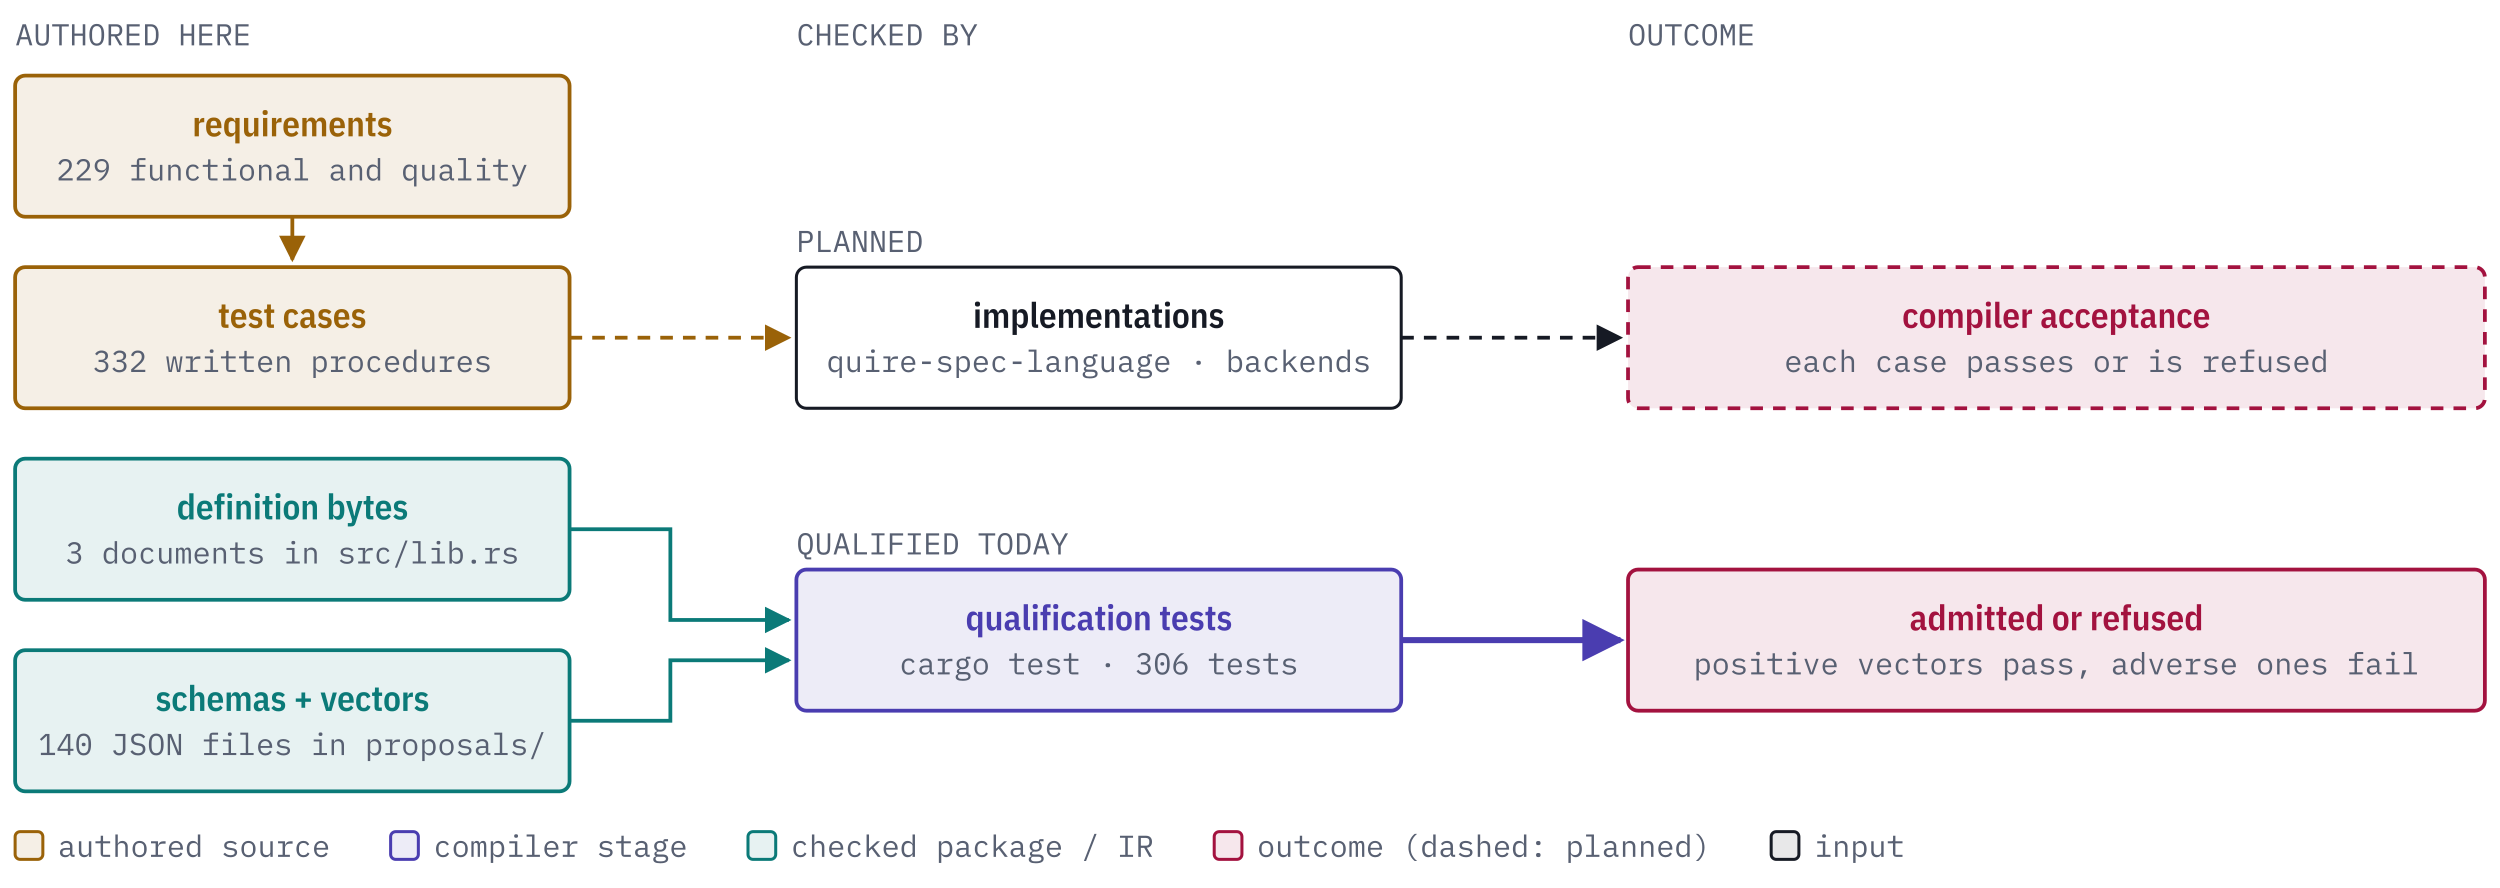
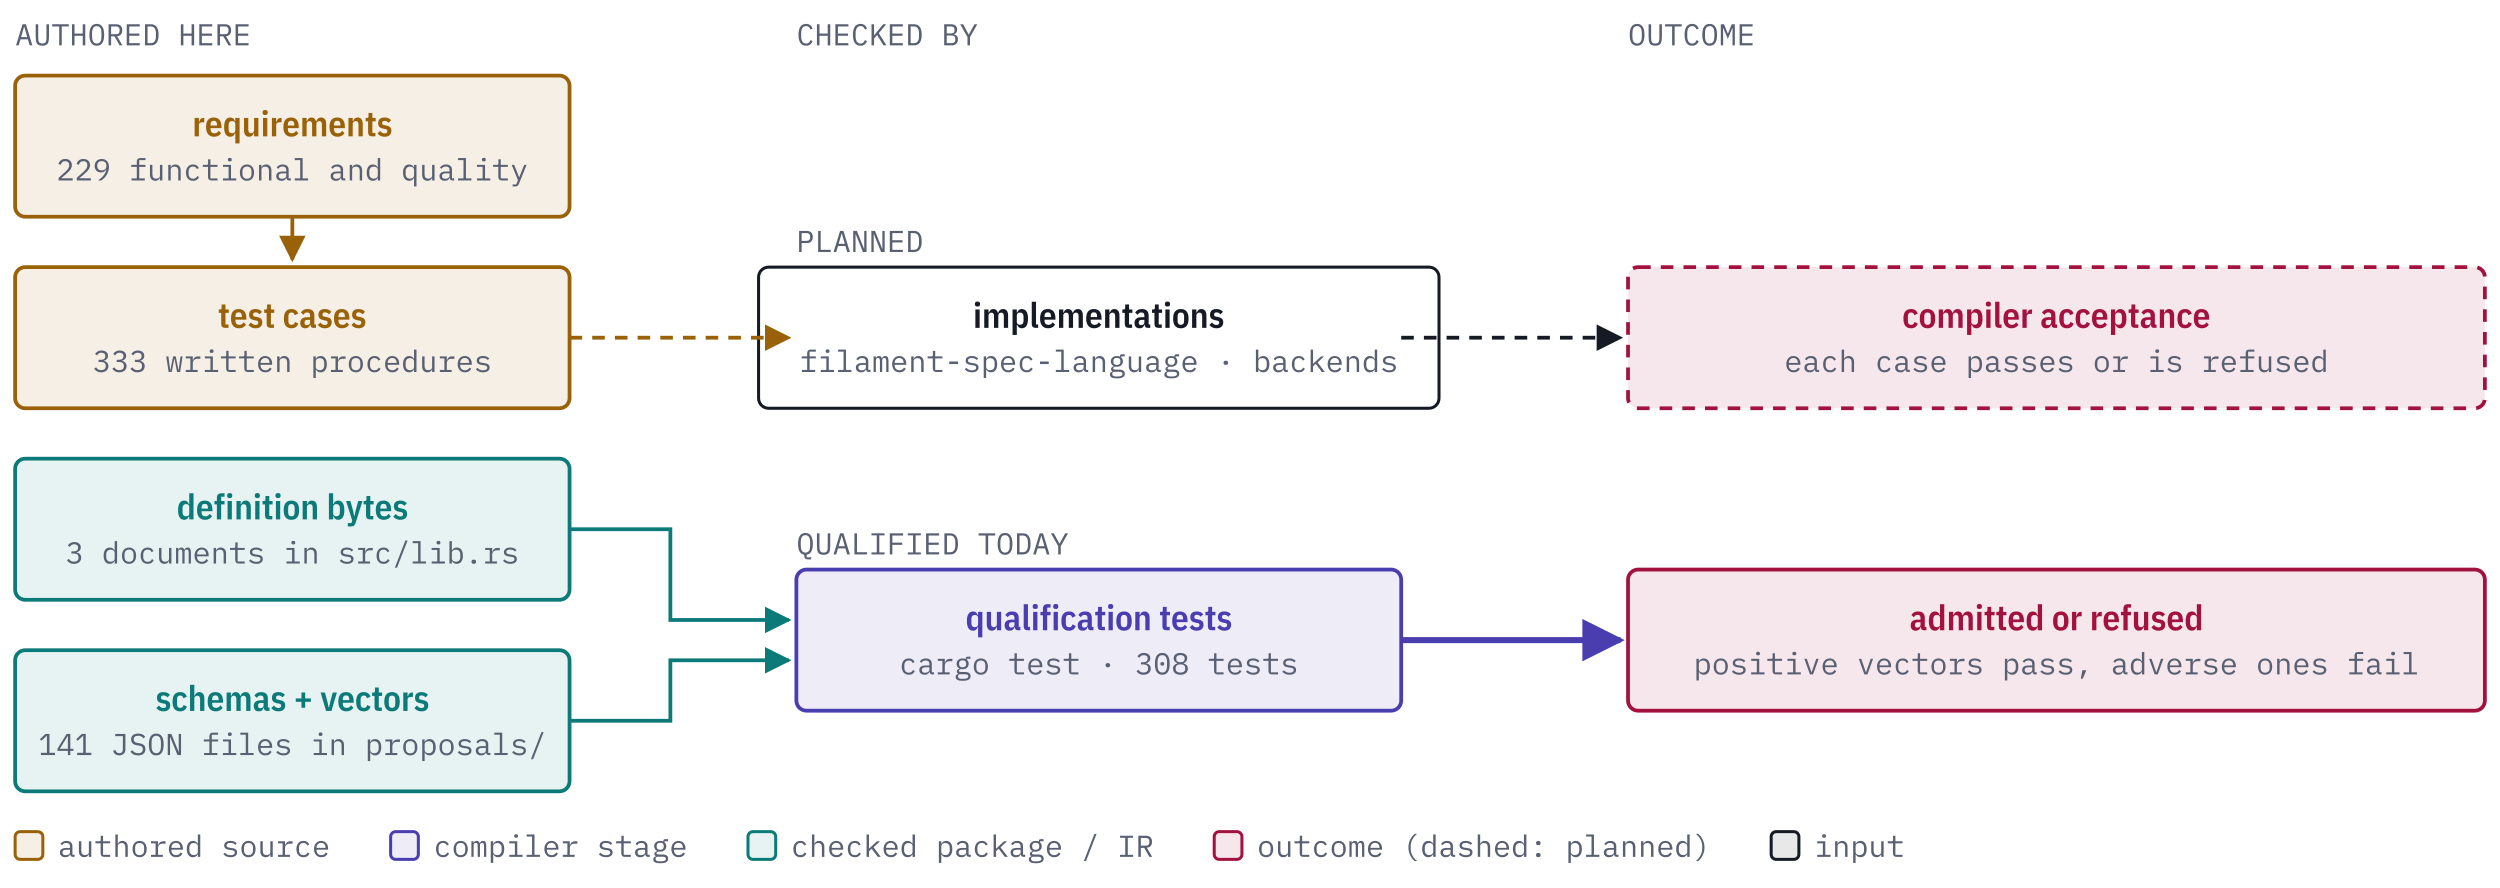
- <svg xmlns="http://www.w3.org/2000/svg" width="992" height="352" viewBox="-6 -6 992 352" role="img" aria-label="The standard is authored as requirements, test cases, schemas with vectors, and definition bytes. Today the qualification tests check the schemas, vectors and definition bytes and report each vector admitted or refused. Compiler acceptance of the test cases by quire-spec-language and the backends is planned.">
+ <svg xmlns="http://www.w3.org/2000/svg" width="992" height="352" viewBox="-6 -6 992 352" role="img" aria-label="The standard is authored as requirements, test cases, schemas with vectors, and definition bytes. Today the qualification tests check the schemas, vectors and definition bytes and report each vector admitted or refused. Compiler acceptance of the test cases by filament-spec-language and the backends is planned.">
  <defs>
    <path id="mono_A" d="M481 0 422 199H177L118 0H31L245 698H356L570 0ZM304 609H295L197 272H402Z" />
    <path id="mono_B" d="M88 698H325Q415 698 466 649Q517 600 517 518Q517 455 486 419Q456 383 408 368V365Q467 351 505 312Q543 274 543 201Q543 159 529 122Q515 85 490 58Q464 31 430 16Q395 0 355 0H88ZM330 73Q388 73 421 99Q454 125 454 179V220Q454 273 421 300Q388 326 330 326H172V73ZM316 395Q369 395 399 418Q429 442 429 490V529Q429 577 399 601Q369 625 316 625H172V395Z" />
    <path id="mono_C" d="M323 -12Q195 -12 132 81Q70 174 70 349Q70 524 132 617Q195 710 323 710Q371 710 406 697Q441 684 466 662Q491 640 508 612Q525 585 538 557L466 524Q457 547 445 568Q433 588 416 604Q400 619 378 628Q355 637 323 637Q240 637 200 574Q159 511 159 406V292Q159 187 200 124Q240 61 323 61Q355 61 378 70Q400 79 416 94Q433 110 445 130Q457 151 466 174L538 141Q525 112 508 85Q491 58 466 36Q441 14 406 1Q371 -12 323 -12Z" />
    <path id="mono_D" d="M95 698H290Q418 698 481 610Q544 522 544 349Q544 176 481 88Q418 0 290 0H95ZM286 73Q370 73 412 131Q455 189 455 295V403Q455 509 412 567Q370 625 286 625H179V73Z" />
    <path id="mono_E" d="M90 0V698H520V625H174V390H508V317H174V73H520V0Z" />
    <path id="mono_F" d="M90 0V698H530V625H174V390H500V317H174V0Z" />
    <path id="mono_H" d="M436 317H164V0H80V698H164V390H436V698H520V0H436Z" />
    <path id="mono_I" d="M84 0V67H258V631H84V698H516V631H342V67H516V0Z" />
    <path id="mono_J" d="M480 698V181Q480 137 465 101Q450 65 422 40Q395 15 357 2Q319 -12 274 -12Q194 -12 142 30Q90 71 74 146L154 163Q159 142 168 124Q176 105 190 92Q205 78 226 70Q247 62 276 62Q333 62 364 94Q396 127 396 196V625H144V698Z" />
    <path id="mono_K" d="M269 342 169 224V0H85V698H169V334H172L264 450L470 698H571L326 404L578 0H480Z" />
    <path id="mono_L" d="M120 0V698H204V73H535V0Z" />
    <path id="mono_M" d="M455 350V571H447L300 212L153 571H145V350V0H68V698H176L299 390H305L428 698H532V0H455Z" />
    <path id="mono_N" d="M163 588H156V0H80V698H199L437 110H444V698H520V0H401Z" />
    <path id="mono_O" d="M300 -12Q236 -12 190 12Q144 37 114 83Q84 129 70 196Q56 263 56 349Q56 434 70 502Q84 569 114 615Q144 661 190 686Q236 710 300 710Q364 710 410 686Q456 661 486 615Q516 569 530 502Q544 434 544 349Q544 263 530 196Q516 129 486 83Q456 37 410 12Q364 -12 300 -12ZM300 61Q342 61 371 78Q400 94 419 124Q438 154 446 196Q455 239 455 292V406Q455 458 446 501Q438 544 419 574Q400 604 371 620Q342 637 300 637Q258 637 229 620Q200 604 181 574Q162 544 154 501Q145 458 145 406V292Q145 239 154 196Q162 154 181 124Q200 94 229 78Q258 61 300 61Z" />
    <path id="mono_P" d="M90 0V698H344Q441 698 492 645Q543 592 543 497Q543 402 492 349Q441 296 344 296H174V0ZM174 369H342Q395 369 424 396Q454 422 454 471V523Q454 572 424 598Q395 625 342 625H174Z" />
    <path id="mono_Q" d="M491 -164H374Q315 -164 288 -131Q260 -98 260 -46V-9Q207 -2 168 26Q130 53 105 98Q80 144 68 208Q56 271 56 349Q56 434 70 502Q84 569 114 615Q144 661 190 686Q236 710 300 710Q364 710 410 686Q456 661 486 615Q516 569 530 502Q544 434 544 349Q544 192 495 98Q446 5 340 -9V-96H491ZM300 61Q342 61 371 78Q400 94 419 124Q438 154 446 196Q455 239 455 292V406Q455 458 446 501Q438 544 419 574Q400 604 371 620Q342 637 300 637Q258 637 229 620Q200 604 181 574Q162 544 154 501Q145 458 145 406V292Q145 239 154 196Q162 154 181 124Q200 94 229 78Q258 61 300 61Z" />
    <path id="mono_R" d="M174 0H90V698H344Q441 698 492 645Q543 592 543 497Q543 412 499 361Q455 310 371 302L549 0H455L285 298H174ZM342 369Q395 369 424 396Q454 422 454 471V523Q454 572 424 598Q395 625 342 625H174V369Z" />
    <path id="mono_S" d="M298 -12Q204 -12 144 22Q84 57 45 111L106 161Q147 110 192 85Q238 60 301 60Q377 60 417 95Q457 130 457 193Q457 244 428 272Q399 301 327 313L249 326Q198 335 164 353Q129 371 108 396Q87 422 78 452Q69 483 69 516Q69 612 132 661Q195 710 302 710Q386 710 444 682Q501 654 536 603L477 552Q448 590 407 614Q366 638 301 638Q230 638 192 608Q154 578 154 518Q154 471 182 442Q211 412 285 399L360 386Q411 377 446 359Q481 341 502 316Q524 291 533 260Q542 229 542 195Q542 98 478 43Q415 -12 298 -12Z" />
    <path id="mono_T" d="M342 625V0H258V625H25V698H575V625Z" />
    <path id="mono_U" d="M164 698V279Q164 228 167 188Q170 148 183 120Q196 91 224 76Q251 61 300 61Q349 61 376 76Q404 91 417 120Q430 148 433 188Q436 228 436 279V698H520V299Q520 221 512 163Q505 105 482 66Q458 27 414 8Q371 -12 300 -12Q229 -12 186 8Q142 27 118 66Q95 105 88 163Q80 221 80 299V698Z" />
    <path id="mono_Y" d="M258 0V274L17 698H113L213 516L298 357H302L389 516L489 698H583L342 274V0Z" />
    <path id="mono_a" d="M495 0Q448 0 428 24Q408 48 403 84H398Q381 39 344 14Q306 -12 243 -12Q162 -12 114 30Q66 72 66 145Q66 217 118 256Q171 295 288 295H398V346Q398 403 366 432Q334 460 275 460Q223 460 190 440Q157 419 137 384L83 424Q93 444 110 463Q127 482 152 496Q177 511 209 520Q241 528 280 528Q371 528 424 482Q478 436 478 354V70H550V0ZM257 55Q288 55 314 62Q339 70 358 82Q377 95 388 112Q398 130 398 150V235H288Q216 235 183 215Q150 195 150 157V136Q150 96 178 76Q207 55 257 55Z" />
    <path id="mono_b" d="M95 740H175V432H179Q229 528 338 528Q433 528 486 457Q540 386 540 258Q540 130 486 59Q433 -12 338 -12Q229 -12 179 84H175V0H95ZM307 59Q377 59 416 102Q454 144 454 214V302Q454 372 416 414Q377 457 307 457Q280 457 256 450Q232 443 214 430Q196 416 186 396Q175 377 175 351V165Q175 139 186 120Q196 100 214 86Q232 73 256 66Q280 59 307 59Z" />
    <path id="mono_c" d="M318 -12Q262 -12 218 8Q175 27 145 62Q115 97 100 147Q84 197 84 258Q84 319 100 369Q116 419 146 454Q176 490 219 509Q262 528 317 528Q392 528 439 495Q486 462 508 409L444 375Q430 415 398 437Q365 459 317 459Q282 459 254 448Q227 436 208 415Q189 394 180 365Q170 336 170 302V214Q170 180 180 151Q189 122 208 101Q227 80 255 68Q283 57 319 57Q371 57 405 81Q439 105 459 147L516 108Q493 56 444 22Q396 -12 318 -12Z" />
    <path id="mono_colon" d="M300 -9Q259 -9 242 8Q226 25 226 51V69Q226 95 242 112Q259 129 300 129Q341 129 358 112Q374 95 374 69V51Q374 25 358 8Q341 -9 300 -9ZM300 387Q259 387 242 404Q226 421 226 447V465Q226 491 242 508Q259 525 300 525Q341 525 358 508Q374 491 374 465V447Q374 421 358 404Q341 387 300 387Z" />
    <path id="mono_comma" d="M257 136H386L271 -141H204Z" />
    <path id="mono_d" d="M425 84H421Q371 -12 262 -12Q167 -12 114 59Q60 130 60 258Q60 386 114 457Q167 528 262 528Q371 528 421 432H425V740H505V0H425ZM293 59Q320 59 344 66Q368 73 386 86Q404 100 414 120Q425 139 425 165V351Q425 377 414 396Q404 416 386 430Q368 443 344 450Q320 457 293 457Q223 457 184 414Q146 372 146 302V214Q146 144 184 102Q223 59 293 59Z" />
    <path id="mono_e" d="M309 -12Q253 -12 208 7Q164 26 132 62Q101 97 84 146Q67 196 67 257Q67 319 84 369Q102 419 133 454Q164 490 208 509Q251 528 304 528Q356 528 398 509Q441 490 471 456Q501 423 517 377Q533 331 533 276V238H151V214Q151 180 162 151Q173 122 194 101Q214 80 244 68Q273 57 309 57Q361 57 399 81Q437 105 457 147L516 107Q493 55 440 22Q386 -12 309 -12ZM304 462Q271 462 243 450Q215 438 194 417Q174 396 162 368Q151 339 151 305V298H447V309Q447 343 436 371Q426 399 408 420Q389 440 362 451Q336 462 304 462Z" />
+     <path id="mono_eight" d="M300 -12Q239 -12 193 4Q147 19 116 46Q86 73 70 110Q55 147 55 190Q55 262 94 304Q133 346 197 363V371Q141 390 108 432Q76 475 76 535Q76 615 135 662Q194 710 300 710Q406 710 465 662Q524 615 524 535Q524 475 492 432Q459 390 403 371V363Q467 346 506 304Q545 262 545 190Q545 147 530 110Q514 73 483 46Q452 19 406 4Q361 -12 300 -12ZM300 59Q374 59 416 92Q458 125 458 185V207Q458 267 416 300Q375 333 300 333Q225 333 184 300Q142 267 142 207V185Q142 125 184 92Q226 59 300 59ZM300 401Q368 401 404 430Q439 459 439 513V527Q439 581 402 610Q366 639 300 639Q234 639 198 610Q161 581 161 527V513Q161 459 196 430Q232 401 300 401Z" />
    <path id="mono_f" d="M83 68H257V448H73V516H257V622Q257 674 284 707Q312 740 371 740H544V672H337V516H544V448H337V68H521V0H83Z" />
    <path id="mono_four" d="M378 0V137H34V211L336 698H458V206H562V137H458V0ZM109 206H378V633H374Z" />
    <path id="mono_g" d="M561 -59Q561 -137 496 -174Q431 -212 301 -212Q176 -212 122 -179Q67 -146 67 -84Q67 -42 89 -19Q111 4 151 15V27Q129 38 117 55Q105 72 105 98Q105 138 132 158Q158 178 198 188V192Q150 213 124 254Q97 295 97 350Q97 389 111 422Q125 455 152 478Q178 502 215 515Q252 528 297 528Q355 528 399 507V516Q399 546 413 566Q427 586 461 586H556V516H440V481Q468 457 483 424Q498 391 498 350Q498 311 484 278Q469 245 443 222Q417 198 380 185Q342 172 297 172Q284 172 272 173Q260 174 248 176Q236 174 223 170Q210 165 199 158Q188 150 181 140Q174 130 174 117Q174 94 197 86Q220 79 257 79H371Q471 79 516 42Q561 4 561 -59ZM486 -63Q486 -32 461 -14Q436 5 374 5H195Q143 -16 143 -65Q143 -99 170 -124Q197 -148 260 -148H338Q408 -148 447 -126Q486 -105 486 -63ZM297 234Q357 234 386 262Q414 290 414 336V365Q414 411 386 438Q357 466 297 466Q237 466 209 438Q181 411 181 365V336Q181 290 209 262Q237 234 297 234Z" />
    <path id="mono_h" d="M98 740H178V432H182Q190 451 202 468Q214 486 232 499Q249 512 273 520Q297 528 329 528Q410 528 459 476Q508 425 508 331V0H428V317Q428 388 397 422Q366 457 306 457Q282 457 259 451Q236 445 218 433Q200 421 189 402Q178 383 178 358V0H98Z" />
    <path id="mono_hyphen" d="M155 262V346H445V262Z" />
    <path id="mono_i" d="M332 630Q297 630 283 644Q269 659 269 681V697Q269 719 283 734Q297 748 332 748Q367 748 381 734Q395 719 395 697V681Q395 659 381 644Q367 630 332 630ZM106 68H292V448H106V516H372V68H546V0H106Z" />
    <path id="mono_k" d="M105 740H185V273H189L279 358L451 516H549L335 314L574 0H475L274 268L185 187V0H105Z" />
    <path id="mono_l" d="M80 68H260V672H80V740H340V68H520V0H80Z" />
    <path id="mono_m" d="M54 0V516H128V456H132Q144 486 166 507Q188 528 231 528Q276 528 298 506Q320 483 325 447H328Q342 482 368 505Q394 528 440 528Q503 528 524 484Q546 440 546 358V0H472V345Q472 411 458 436Q445 462 409 462Q377 462 357 442Q337 421 337 379V0H263V345Q263 411 250 436Q236 462 201 462Q169 462 148 442Q128 421 128 379V0Z" />
    <path id="mono_n" d="M98 0V516H178V432H182Q190 451 202 468Q214 486 232 499Q249 512 273 520Q297 528 329 528Q410 528 459 476Q508 425 508 331V0H428V317Q428 388 397 422Q366 457 306 457Q282 457 259 451Q236 445 218 433Q200 421 189 402Q178 383 178 358V0Z" />
    <path id="mono_nine" d="M536 442Q536 364 512 296Q489 227 452 170Q415 114 370 70Q326 27 283 0H175Q232 41 276 80Q321 119 355 162Q389 204 412 252Q435 301 450 362L445 364Q419 321 378 292Q338 264 273 264Q227 264 188 279Q150 294 122 322Q95 350 80 390Q64 429 64 479Q64 530 80 572Q97 615 128 646Q159 676 202 693Q246 710 299 710Q354 710 398 692Q442 673 472 638Q503 604 520 554Q536 504 536 442ZM300 333Q372 333 412 372Q451 411 451 482V490Q451 561 412 600Q372 639 300 639Q228 639 188 600Q149 561 149 490V482Q149 411 188 372Q228 333 300 333Z" />
    <path id="mono_o" d="M300 -12Q246 -12 202 7Q159 26 128 62Q98 97 82 146Q66 196 66 258Q66 319 82 369Q98 419 128 454Q159 490 202 509Q246 528 300 528Q354 528 398 509Q441 490 472 454Q502 419 518 369Q534 319 534 258Q534 196 518 146Q502 97 472 62Q441 26 398 7Q354 -12 300 -12ZM300 57Q367 57 408 97Q449 137 449 221V295Q449 379 408 419Q367 459 300 459Q233 459 192 419Q151 379 151 295V221Q151 137 192 97Q233 57 300 57Z" />
    <path id="mono_one" d="M85 0V73H285V636H278L102 472L53 525L238 698H369V73H553V0Z" />
    <path id="mono_p" d="M95 516H175V432H179Q229 528 338 528Q433 528 486 457Q540 386 540 258Q540 130 486 59Q433 -12 338 -12Q229 -12 179 84H175V-200H95ZM307 59Q377 59 416 102Q454 144 454 214V302Q454 372 416 414Q377 457 307 457Q280 457 256 450Q232 443 214 430Q196 416 186 396Q175 377 175 351V165Q175 139 186 120Q196 100 214 86Q232 73 256 66Q280 59 307 59Z" />
    <path id="mono_parenleft" d="M205 311Q205 384 222 452Q238 519 266 577Q295 635 333 682Q371 728 413 760H494Q450 727 412 684Q373 640 344 588Q314 537 297 478Q280 418 280 354V268Q280 204 297 144Q314 85 344 34Q373 -18 412 -62Q450 -105 494 -138H413Q371 -107 333 -60Q295 -13 266 45Q238 103 222 170Q205 238 205 311Z" />
    <path id="mono_parenright" d="M395 311Q395 238 378 170Q362 103 334 45Q305 -13 267 -60Q229 -107 187 -138H106Q149 -105 188 -62Q227 -18 256 34Q286 85 303 144Q320 204 320 268V354Q320 418 303 478Q286 537 256 588Q227 640 188 684Q149 727 106 760H187Q229 728 267 682Q305 635 334 577Q362 519 378 452Q395 384 395 311Z" />
    <path id="mono_period" d="M300 -9Q259 -9 242 8Q226 25 226 51V69Q226 95 242 112Q259 129 300 129Q341 129 358 112Q374 95 374 69V51Q374 25 358 8Q341 -9 300 -9Z" />
    <path id="mono_periodcentered" d="M300 235Q259 235 242 252Q226 269 226 295V313Q226 339 242 356Q259 373 300 373Q341 373 358 356Q374 339 374 313V295Q374 269 358 252Q341 235 300 235Z" />
    <path id="mono_q" d="M425 84H421Q371 -12 262 -12Q167 -12 114 59Q60 130 60 258Q60 386 114 457Q167 528 262 528Q371 528 421 432H425V516H505V-200H425ZM293 59Q320 59 344 66Q368 73 386 86Q404 100 414 120Q425 139 425 165V351Q425 377 414 396Q404 416 386 430Q368 443 344 450Q320 457 293 457Q223 457 184 414Q146 372 146 302V214Q146 144 184 102Q223 59 293 59Z" />
    <path id="mono_r" d="M77 68H228V448H77V516H308V386H313Q329 447 374 482Q418 516 487 516H559V436H462Q393 436 350 396Q308 356 308 291V68H469V0H77Z" />
    <path id="mono_s" d="M306 -12Q225 -12 166 16Q108 43 67 89L121 136Q158 97 202 76Q246 55 308 55Q368 55 406 76Q445 98 445 144Q445 164 438 178Q430 191 417 199Q404 207 388 212Q372 216 354 219L273 231Q246 235 214 242Q183 249 157 264Q131 280 114 306Q96 332 96 374Q96 413 112 442Q127 470 155 490Q183 509 221 518Q259 528 304 528Q374 528 426 506Q477 484 514 445L462 396Q453 407 440 418Q426 430 406 440Q387 449 361 455Q335 461 301 461Q240 461 208 440Q175 419 175 379Q175 359 182 346Q190 332 203 324Q216 316 232 312Q249 307 266 304L347 292Q375 288 406 281Q437 274 463 258Q489 243 506 217Q524 191 524 149Q524 72 464 30Q405 -12 306 -12Z" />
-     <path id="mono_six" d="M301 -12Q246 -12 202 6Q158 25 128 60Q97 94 80 144Q64 194 64 256Q64 334 88 402Q111 471 148 528Q184 584 229 628Q274 671 317 698H425Q368 657 324 618Q279 579 245 536Q211 494 188 446Q165 397 150 336L155 334Q180 377 221 406Q262 434 327 434Q373 434 411 419Q449 404 477 376Q505 348 520 308Q536 268 536 219Q536 168 519 126Q502 83 472 52Q441 22 398 5Q354 -12 301 -12ZM300 59Q372 59 412 98Q451 137 451 208V216Q451 287 412 326Q372 365 300 365Q228 365 188 326Q149 287 149 216V208Q149 137 188 98Q228 59 300 59Z" />
    <path id="mono_slash" d="M90 -138 438 760H510L162 -138Z" />
    <path id="mono_t" d="M325 0Q266 0 238 33Q211 66 211 118V448H39V516H167Q193 516 204 526Q214 537 214 563V698H291V516H526V448H291V68H526V0Z" />
    <path id="mono_three" d="M270 402Q343 402 380 434Q416 467 416 518V525Q416 581 380 609Q345 637 288 637Q232 637 198 612Q163 588 141 548L78 596Q91 617 110 638Q129 658 154 674Q180 690 214 700Q247 710 290 710Q335 710 374 698Q413 687 442 664Q471 642 488 609Q504 576 504 534Q504 500 494 473Q483 446 464 426Q446 406 421 392Q396 378 368 371V367Q397 361 424 348Q451 334 472 312Q493 291 506 260Q518 230 518 191Q518 146 500 108Q483 71 452 44Q420 18 376 3Q331 -12 277 -12Q231 -12 196 -2Q160 8 132 25Q105 42 84 63Q64 84 48 107L111 155Q125 134 140 117Q155 100 174 88Q194 75 219 68Q244 61 277 61Q351 61 390 95Q430 129 430 192V200Q430 262 392 296Q353 330 276 330H193V402Z" />
    <path id="mono_two" d="M537 0H71V86L304 296Q355 342 388 390Q421 439 421 493V505Q421 568 388 602Q355 637 290 637Q226 637 192 604Q157 572 140 518L65 546Q75 577 92 606Q110 636 137 659Q164 682 202 696Q241 710 292 710Q344 710 384 695Q425 680 452 653Q480 626 494 589Q509 552 509 508Q509 468 498 433Q486 398 466 366Q445 334 416 304Q388 273 353 243L158 73H537Z" />
    <path id="mono_u" d="M422 84H418Q410 65 398 48Q386 30 368 17Q351 4 327 -4Q303 -12 271 -12Q190 -12 141 40Q92 91 92 185V516H172V199Q172 128 203 94Q234 59 294 59Q318 59 341 65Q364 71 382 83Q400 95 411 114Q422 132 422 158V516H502V0H422Z" />
    <path id="mono_v" d="M249 0 64 516H145L219 300L299 67H303L383 300L457 516H536L351 0Z" />
    <path id="mono_w" d="M30 516H101L160 70H169L257 516H345L433 70H442L501 516H570L491 0H387L305 432H297L213 0H109Z" />
    <path id="mono_y" d="M467 516H547L291 -113Q282 -135 271 -152Q260 -168 245 -178Q230 -189 209 -194Q188 -200 159 -200H83V-132H203L261 10L53 516H135L222 300L299 104H303L380 300Z" />
    <path id="mono_zero" d="M300 -12Q236 -12 190 12Q144 37 114 83Q84 129 70 196Q56 263 56 349Q56 434 70 502Q84 569 114 615Q144 661 190 686Q236 710 300 710Q364 710 410 686Q456 661 486 615Q516 569 530 502Q544 434 544 349Q544 263 530 196Q516 129 486 83Q456 37 410 12Q364 -12 300 -12ZM300 61Q342 61 372 78Q402 94 420 124Q439 154 448 196Q457 239 457 292V406Q457 458 448 501Q439 544 420 574Q402 604 372 620Q342 637 300 637Q258 637 228 620Q198 604 180 574Q161 544 152 501Q143 458 143 406V292Q143 239 152 196Q161 154 180 124Q198 94 228 78Q258 61 300 61ZM300 290Q265 290 252 304Q238 318 238 338V360Q238 380 252 394Q265 408 300 408Q335 408 348 394Q362 380 362 360V338Q362 318 348 304Q335 290 300 290Z" />
    <path id="title_a" d="M406 0Q325 0 321 89H309Q299 41 264 14Q229 -12 177 -12Q105 -12 69 28Q33 68 33 140Q33 222 84 262Q135 302 231 302H312V347Q312 393 292 415Q273 437 228 437Q191 437 166 420Q141 402 122 370L51 434Q80 479 124 506Q169 534 238 534Q433 534 433 350V97H479V0ZM223 77Q260 77 286 98Q312 120 312 158V227H239Q155 227 155 162V140Q155 107 173 92Q191 77 223 77Z" />
    <path id="title_b" d="M66 740H187V436H201Q212 480 246 507Q279 534 324 534Q416 534 460 464Q504 395 504 261Q504 127 460 58Q416 -12 324 -12Q279 -12 246 15Q212 42 201 86H187V0H66ZM278 88Q325 88 351 117Q377 146 377 199V323Q377 376 351 405Q325 434 278 434Q237 434 212 414Q187 393 187 356V166Q187 129 212 108Q237 88 278 88Z" />
    <path id="title_c" d="M251 -12Q145 -12 90 54Q34 120 34 261Q34 402 90 468Q145 534 251 534Q328 534 374 499Q419 464 439 403L340 359Q332 397 312 416Q291 436 251 436Q161 436 161 328V194Q161 86 251 86Q293 86 315 106Q337 126 348 168L442 123Q396 -12 251 -12Z" />
    <path id="title_d" d="M357 86H343Q332 42 298 15Q265 -12 220 -12Q128 -12 84 58Q40 127 40 261Q40 395 84 464Q128 534 220 534Q265 534 298 507Q332 480 343 436H357V740H478V0H357ZM266 88Q307 88 332 108Q357 129 357 166V356Q357 393 332 414Q307 434 266 434Q219 434 193 405Q167 376 167 323V199Q167 146 193 117Q219 88 266 88Z" />
    <path id="title_e" d="M263 -12Q212 -12 170 4Q127 21 97 54Q67 88 50 140Q34 191 34 261Q34 402 90 468Q147 534 252 534Q357 534 414 468Q470 402 470 261V232H161V198Q161 146 190 116Q219 86 270 86Q313 86 342 104Q372 123 393 158L459 89Q430 43 381 16Q332 -12 263 -12ZM252 441Q161 441 161 333V307H343V333Q343 441 252 441Z" />
    <path id="title_f" d="M91 425H22V522H91V603Q91 674 122 707Q154 740 220 740H308V643H212V522H308V425H212V0H91Z" />
    <path id="title_h" d="M66 740H187V435H201Q232 534 326 534Q396 534 434 486Q472 439 472 351V0H351V330Q351 432 275 432Q238 432 212 410Q187 389 187 350V0H66Z" />
    <path id="title_i" d="M126 604Q88 604 71 620Q54 637 54 665V685Q54 713 71 730Q88 746 126 746Q164 746 181 730Q198 713 198 685V665Q198 637 181 620Q164 604 126 604ZM66 522H187V0H66Z" />
    <path id="title_l" d="M184 0Q121 0 94 28Q66 56 66 116V740H187V97H247V0Z" />
    <path id="title_m" d="M66 0V522H187V435H201Q232 534 324 534Q422 534 451 431H463Q480 484 516 509Q551 534 602 534Q668 534 705 486Q742 439 742 351V0H621V330Q621 432 548 432Q513 432 488 410Q464 389 464 350V0H343V330Q343 384 325 408Q307 432 271 432Q236 432 212 410Q187 389 187 350V0Z" />
    <path id="title_n" d="M66 0V522H187V435H201Q232 534 326 534Q396 534 434 486Q472 439 472 351V0H351V330Q351 432 275 432Q238 432 212 410Q187 389 187 350V0Z" />
    <path id="title_o" d="M253 -12Q149 -12 92 54Q34 120 34 261Q34 402 92 468Q149 534 253 534Q357 534 414 468Q472 402 472 261Q472 120 414 54Q357 -12 253 -12ZM253 86Q345 86 345 194V328Q345 436 253 436Q161 436 161 328V194Q161 86 253 86Z" />
    <path id="title_p" d="M66 522H187V436H201Q212 480 246 507Q279 534 324 534Q416 534 460 464Q504 395 504 261Q504 127 460 58Q416 -12 324 -12Q279 -12 246 15Q212 42 201 86H187V-200H66ZM278 88Q325 88 351 117Q377 146 377 199V323Q377 376 351 405Q325 434 278 434Q237 434 212 414Q187 393 187 356V166Q187 129 212 108Q237 88 278 88Z" />
    <path id="title_plus" d="M217 90V259H56V354H217V523H323V354H484V259H323V90Z" />
    <path id="title_q" d="M357 86H343Q332 42 298 15Q265 -12 220 -12Q128 -12 84 58Q40 127 40 261Q40 395 84 464Q128 534 220 534Q265 534 298 507Q332 480 343 436H357V522H478V-200H357ZM266 88Q307 88 332 108Q357 129 357 166V356Q357 393 332 414Q307 434 266 434Q219 434 193 405Q167 376 167 323V199Q167 146 193 117Q219 88 266 88Z" />
    <path id="title_r" d="M66 0V522H187V415H201Q210 467 238 494Q267 522 313 522H339V398H299Q242 398 214 380Q187 362 187 317V0Z" />
    <path id="title_s" d="M224 -12Q159 -12 110 12Q61 35 24 82L98 154Q123 119 154 101Q185 83 226 83Q302 83 302 147Q302 172 290 186Q277 201 247 206L198 215Q116 230 79 266Q42 302 42 371Q42 453 90 494Q138 534 226 534Q287 534 332 514Q376 494 409 455L338 384Q318 409 290 424Q261 439 226 439Q156 439 156 376Q156 350 170 336Q184 323 214 318L264 309Q346 294 382 258Q417 223 417 159Q417 78 367 33Q317 -12 224 -12Z" />
    <path id="title_t" d="M210 0Q147 0 119 28Q91 56 91 117V425H22V522H58Q84 522 94 534Q103 546 103 572V664H212V522H306V425H212V97H298V0Z" />
    <path id="title_u" d="M346 88H332Q302 -12 205 -12Q135 -12 98 36Q60 83 60 172V522H181V192Q181 89 257 89Q294 89 320 111Q346 133 346 172V522H467V0H346Z" />
    <path id="title_v" d="M162 0 8 522H130L205 244L234 103H248L277 244L352 522H469L315 0Z" />
    <path id="title_y" d="M353 522H474L275 -109Q258 -162 227 -181Q196 -200 140 -200H58V-103H161L182 -29L8 522H131L209 240L237 103H249L277 241Z" />
    <marker id="ah-code" viewBox="0 0 10 10" refX="9" refY="5" markerWidth="7" markerHeight="7" orient="auto-start-reverse">
      <path d="M0,0 L10,5 L0,10 z" fill="#9a6208" />
    </marker>
    <marker id="ah-ink" viewBox="0 0 10 10" refX="9" refY="5" markerWidth="7" markerHeight="7" orient="auto-start-reverse">
      <path d="M0,0 L10,5 L0,10 z" fill="#161a24" />
    </marker>
    <marker id="ah-logic" viewBox="0 0 10 10" refX="9" refY="5" markerWidth="7" markerHeight="7" orient="auto-start-reverse">
      <path d="M0,0 L10,5 L0,10 z" fill="#4a3db0" />
    </marker>
    <marker id="ah-model" viewBox="0 0 10 10" refX="9" refY="5" markerWidth="7" markerHeight="7" orient="auto-start-reverse">
      <path d="M0,0 L10,5 L0,10 z" fill="#0b7a78" />
    </marker>
  </defs>
  <g fill="#586072" transform="translate(0,12) scale(0.012,-0.012)">
    <use href="#mono_A" x="0" />
    <use href="#mono_U" x="600" />
    <use href="#mono_T" x="1200" />
    <use href="#mono_H" x="1800" />
    <use href="#mono_O" x="2400" />
    <use href="#mono_R" x="3000" />
    <use href="#mono_E" x="3600" />
    <use href="#mono_D" x="4200" />
    <use href="#mono_H" x="5400" />
    <use href="#mono_E" x="6000" />
    <use href="#mono_R" x="6600" />
    <use href="#mono_E" x="7200" />
  </g>
  <g fill="#586072" transform="translate(310,12) scale(0.012,-0.012)">
    <use href="#mono_C" x="0" />
    <use href="#mono_H" x="600" />
    <use href="#mono_E" x="1200" />
    <use href="#mono_C" x="1800" />
    <use href="#mono_K" x="2400" />
    <use href="#mono_E" x="3000" />
    <use href="#mono_D" x="3600" />
    <use href="#mono_B" x="4800" />
    <use href="#mono_Y" x="5400" />
  </g>
  <g fill="#586072" transform="translate(640,12) scale(0.012,-0.012)">
    <use href="#mono_O" x="0" />
    <use href="#mono_U" x="600" />
    <use href="#mono_T" x="1200" />
    <use href="#mono_C" x="1800" />
    <use href="#mono_O" x="2400" />
    <use href="#mono_M" x="3000" />
    <use href="#mono_E" x="3600" />
  </g>
  <rect x="0" y="24" width="220" height="56" rx="4" stroke="#9a6208" stroke-width="1.5" fill="#9a6208" fill-opacity="0.1" />
  <g fill="#9a6208" transform="translate(70.3,48.1) scale(0.014,-0.014)">
    <use href="#title_r" x="0" />
    <use href="#title_e" x="357" />
    <use href="#title_q" x="862" />
    <use href="#title_u" x="1406" />
    <use href="#title_i" x="1939" />
    <use href="#title_r" x="2191" />
    <use href="#title_e" x="2548" />
    <use href="#title_m" x="3053" />
    <use href="#title_e" x="3855" />
    <use href="#title_n" x="4360" />
    <use href="#title_t" x="4892" />
    <use href="#title_s" x="5226" />
  </g>
  <g fill="#586072" transform="translate(16.4,65.6) scale(0.012,-0.012)">
    <use href="#mono_two" x="0" />
    <use href="#mono_two" x="600" />
    <use href="#mono_nine" x="1200" />
    <use href="#mono_f" x="2400" />
    <use href="#mono_u" x="3000" />
    <use href="#mono_n" x="3600" />
    <use href="#mono_c" x="4200" />
    <use href="#mono_t" x="4800" />
    <use href="#mono_i" x="5400" />
    <use href="#mono_o" x="6000" />
    <use href="#mono_n" x="6600" />
    <use href="#mono_a" x="7200" />
    <use href="#mono_l" x="7800" />
    <use href="#mono_a" x="9000" />
    <use href="#mono_n" x="9600" />
    <use href="#mono_d" x="10200" />
    <use href="#mono_q" x="11400" />
    <use href="#mono_u" x="12000" />
    <use href="#mono_a" x="12600" />
    <use href="#mono_l" x="13200" />
    <use href="#mono_i" x="13800" />
    <use href="#mono_t" x="14400" />
    <use href="#mono_y" x="15000" />
  </g>
  <rect x="0" y="100" width="220" height="56" rx="4" stroke="#9a6208" stroke-width="1.5" fill="#9a6208" fill-opacity="0.1" />
  <g fill="#9a6208" transform="translate(80.5,124.1) scale(0.014,-0.014)">
    <use href="#title_t" x="0" />
    <use href="#title_e" x="334" />
    <use href="#title_s" x="839" />
    <use href="#title_t" x="1288" />
    <use href="#title_c" x="1834" />
    <use href="#title_a" x="2298" />
    <use href="#title_s" x="2805" />
    <use href="#title_e" x="3254" />
    <use href="#title_s" x="3759" />
  </g>
  <g fill="#586072" transform="translate(30.8,141.6) scale(0.012,-0.012)">
    <use href="#mono_three" x="0" />
    <use href="#mono_three" x="600" />
-     <use href="#mono_two" x="1200" />
+     <use href="#mono_three" x="1200" />
    <use href="#mono_w" x="2400" />
    <use href="#mono_r" x="3000" />
    <use href="#mono_i" x="3600" />
    <use href="#mono_t" x="4200" />
    <use href="#mono_t" x="4800" />
    <use href="#mono_e" x="5400" />
    <use href="#mono_n" x="6000" />
    <use href="#mono_p" x="7200" />
    <use href="#mono_r" x="7800" />
    <use href="#mono_o" x="8400" />
    <use href="#mono_c" x="9000" />
    <use href="#mono_e" x="9600" />
    <use href="#mono_d" x="10200" />
    <use href="#mono_u" x="10800" />
    <use href="#mono_r" x="11400" />
    <use href="#mono_e" x="12000" />
    <use href="#mono_s" x="12600" />
  </g>
  <rect x="0" y="176" width="220" height="56" rx="4" stroke="#0b7a78" stroke-width="1.5" fill="#0b7a78" fill-opacity="0.1" />
  <g fill="#0b7a78" transform="translate(64.1,200.1) scale(0.014,-0.014)">
    <use href="#title_d" x="0" />
    <use href="#title_e" x="544" />
    <use href="#title_f" x="1049" />
    <use href="#title_i" x="1377" />
    <use href="#title_n" x="1629" />
    <use href="#title_i" x="2161" />
    <use href="#title_t" x="2413" />
    <use href="#title_i" x="2747" />
    <use href="#title_o" x="2999" />
    <use href="#title_n" x="3505" />
    <use href="#title_b" x="4249" />
    <use href="#title_y" x="4793" />
    <use href="#title_t" x="5276" />
    <use href="#title_e" x="5610" />
    <use href="#title_s" x="6115" />
  </g>
  <g fill="#586072" transform="translate(20,217.6) scale(0.012,-0.012)">
    <use href="#mono_three" x="0" />
    <use href="#mono_d" x="1200" />
    <use href="#mono_o" x="1800" />
    <use href="#mono_c" x="2400" />
    <use href="#mono_u" x="3000" />
    <use href="#mono_m" x="3600" />
    <use href="#mono_e" x="4200" />
    <use href="#mono_n" x="4800" />
    <use href="#mono_t" x="5400" />
    <use href="#mono_s" x="6000" />
    <use href="#mono_i" x="7200" />
    <use href="#mono_n" x="7800" />
    <use href="#mono_s" x="9000" />
    <use href="#mono_r" x="9600" />
    <use href="#mono_c" x="10200" />
    <use href="#mono_slash" x="10800" />
    <use href="#mono_l" x="11400" />
    <use href="#mono_i" x="12000" />
    <use href="#mono_b" x="12600" />
    <use href="#mono_period" x="13200" />
    <use href="#mono_r" x="13800" />
    <use href="#mono_s" x="14400" />
  </g>
  <rect x="0" y="252" width="220" height="56" rx="4" stroke="#0b7a78" stroke-width="1.5" fill="#0b7a78" fill-opacity="0.1" />
  <g fill="#0b7a78" transform="translate(55.7,276.1) scale(0.014,-0.014)">
    <use href="#title_s" x="0" />
    <use href="#title_c" x="449" />
    <use href="#title_h" x="913" />
    <use href="#title_e" x="1445" />
    <use href="#title_m" x="1950" />
    <use href="#title_a" x="2752" />
    <use href="#title_s" x="3259" />
    <use href="#title_plus" x="3920" />
    <use href="#title_v" x="4672" />
    <use href="#title_e" x="5148" />
    <use href="#title_c" x="5653" />
    <use href="#title_t" x="6117" />
    <use href="#title_o" x="6451" />
    <use href="#title_r" x="6957" />
    <use href="#title_s" x="7314" />
  </g>
  <g fill="#586072" transform="translate(9.2,293.6) scale(0.012,-0.012)">
    <use href="#mono_one" x="0" />
    <use href="#mono_four" x="600" />
-     <use href="#mono_zero" x="1200" />
+     <use href="#mono_one" x="1200" />
    <use href="#mono_J" x="2400" />
    <use href="#mono_S" x="3000" />
    <use href="#mono_O" x="3600" />
    <use href="#mono_N" x="4200" />
    <use href="#mono_f" x="5400" />
    <use href="#mono_i" x="6000" />
    <use href="#mono_l" x="6600" />
    <use href="#mono_e" x="7200" />
    <use href="#mono_s" x="7800" />
    <use href="#mono_i" x="9000" />
    <use href="#mono_n" x="9600" />
    <use href="#mono_p" x="10800" />
    <use href="#mono_r" x="11400" />
    <use href="#mono_o" x="12000" />
    <use href="#mono_p" x="12600" />
    <use href="#mono_o" x="13200" />
    <use href="#mono_s" x="13800" />
    <use href="#mono_a" x="14400" />
    <use href="#mono_l" x="15000" />
    <use href="#mono_s" x="15600" />
    <use href="#mono_slash" x="16200" />
  </g>
  <path d="M110,80 L110,97" fill="none" stroke="#9a6208" stroke-width="1.5" marker-end="url(#ah-code)" />
  <g fill="#586072" transform="translate(310,94) scale(0.012,-0.012)">
    <use href="#mono_P" x="0" />
    <use href="#mono_L" x="600" />
    <use href="#mono_A" x="1200" />
    <use href="#mono_N" x="1800" />
    <use href="#mono_N" x="2400" />
    <use href="#mono_E" x="3000" />
    <use href="#mono_D" x="3600" />
  </g>
-   <rect x="310" y="100" width="240" height="56" rx="4" stroke="#161a24" stroke-width="1.2" fill="none" />
+   <rect x="295" y="100" width="270" height="56" rx="4" stroke="#161a24" stroke-width="1.2" fill="none" />
  <g fill="#161a24" transform="translate(380.1,124.1) scale(0.014,-0.014)">
    <use href="#title_i" x="0" />
    <use href="#title_m" x="252" />
    <use href="#title_p" x="1054" />
    <use href="#title_l" x="1598" />
    <use href="#title_e" x="1866" />
    <use href="#title_m" x="2371" />
    <use href="#title_e" x="3173" />
    <use href="#title_n" x="3678" />
    <use href="#title_t" x="4210" />
    <use href="#title_a" x="4544" />
    <use href="#title_t" x="5051" />
    <use href="#title_i" x="5385" />
    <use href="#title_o" x="5637" />
    <use href="#title_n" x="6143" />
    <use href="#title_s" x="6675" />
  </g>
-   <g fill="#586072" transform="translate(322,141.6) scale(0.012,-0.012)">
-     <use href="#mono_q" x="0" />
-     <use href="#mono_u" x="600" />
-     <use href="#mono_i" x="1200" />
-     <use href="#mono_r" x="1800" />
-     <use href="#mono_e" x="2400" />
-     <use href="#mono_hyphen" x="3000" />
-     <use href="#mono_s" x="3600" />
-     <use href="#mono_p" x="4200" />
-     <use href="#mono_e" x="4800" />
-     <use href="#mono_c" x="5400" />
-     <use href="#mono_hyphen" x="6000" />
-     <use href="#mono_l" x="6600" />
-     <use href="#mono_a" x="7200" />
-     <use href="#mono_n" x="7800" />
-     <use href="#mono_g" x="8400" />
-     <use href="#mono_u" x="9000" />
-     <use href="#mono_a" x="9600" />
+   <g fill="#586072" transform="translate(311.2,141.6) scale(0.012,-0.012)">
+     <use href="#mono_f" x="0" />
+     <use href="#mono_i" x="600" />
+     <use href="#mono_l" x="1200" />
+     <use href="#mono_a" x="1800" />
+     <use href="#mono_m" x="2400" />
+     <use href="#mono_e" x="3000" />
+     <use href="#mono_n" x="3600" />
+     <use href="#mono_t" x="4200" />
+     <use href="#mono_hyphen" x="4800" />
+     <use href="#mono_s" x="5400" />
+     <use href="#mono_p" x="6000" />
+     <use href="#mono_e" x="6600" />
+     <use href="#mono_c" x="7200" />
+     <use href="#mono_hyphen" x="7800" />
+     <use href="#mono_l" x="8400" />
+     <use href="#mono_a" x="9000" />
+     <use href="#mono_n" x="9600" />
    <use href="#mono_g" x="10200" />
-     <use href="#mono_e" x="10800" />
-     <use href="#mono_periodcentered" x="12000" />
-     <use href="#mono_b" x="13200" />
-     <use href="#mono_a" x="13800" />
-     <use href="#mono_c" x="14400" />
-     <use href="#mono_k" x="15000" />
-     <use href="#mono_e" x="15600" />
-     <use href="#mono_n" x="16200" />
-     <use href="#mono_d" x="16800" />
-     <use href="#mono_s" x="17400" />
+     <use href="#mono_u" x="10800" />
+     <use href="#mono_a" x="11400" />
+     <use href="#mono_g" x="12000" />
+     <use href="#mono_e" x="12600" />
+     <use href="#mono_periodcentered" x="13800" />
+     <use href="#mono_b" x="15000" />
+     <use href="#mono_a" x="15600" />
+     <use href="#mono_c" x="16200" />
+     <use href="#mono_k" x="16800" />
+     <use href="#mono_e" x="17400" />
+     <use href="#mono_n" x="18000" />
+     <use href="#mono_d" x="18600" />
+     <use href="#mono_s" x="19200" />
  </g>
  <path d="M220,128 L307,128" fill="none" stroke="#9a6208" stroke-width="1.5" stroke-dasharray="5 4" marker-end="url(#ah-code)" />
  <rect x="640" y="100" width="340" height="56" rx="4" stroke="#a3123f" stroke-width="1.5" fill="#a3123f" fill-opacity="0.1" stroke-dasharray="5 4" />
  <g fill="#a3123f" transform="translate(748.8,124.1) scale(0.014,-0.014)">
    <use href="#title_c" x="0" />
    <use href="#title_o" x="464" />
    <use href="#title_m" x="970" />
    <use href="#title_p" x="1772" />
    <use href="#title_i" x="2316" />
    <use href="#title_l" x="2568" />
    <use href="#title_e" x="2836" />
    <use href="#title_r" x="3341" />
    <use href="#title_a" x="3910" />
    <use href="#title_c" x="4417" />
    <use href="#title_c" x="4881" />
    <use href="#title_e" x="5345" />
    <use href="#title_p" x="5850" />
    <use href="#title_t" x="6394" />
    <use href="#title_a" x="6728" />
    <use href="#title_n" x="7235" />
    <use href="#title_c" x="7767" />
    <use href="#title_e" x="8231" />
  </g>
  <g fill="#586072" transform="translate(702,141.6) scale(0.012,-0.012)">
    <use href="#mono_e" x="0" />
    <use href="#mono_a" x="600" />
    <use href="#mono_c" x="1200" />
    <use href="#mono_h" x="1800" />
    <use href="#mono_c" x="3000" />
    <use href="#mono_a" x="3600" />
    <use href="#mono_s" x="4200" />
    <use href="#mono_e" x="4800" />
    <use href="#mono_p" x="6000" />
    <use href="#mono_a" x="6600" />
    <use href="#mono_s" x="7200" />
    <use href="#mono_s" x="7800" />
    <use href="#mono_e" x="8400" />
    <use href="#mono_s" x="9000" />
    <use href="#mono_o" x="10200" />
    <use href="#mono_r" x="10800" />
    <use href="#mono_i" x="12000" />
    <use href="#mono_s" x="12600" />
    <use href="#mono_r" x="13800" />
    <use href="#mono_e" x="14400" />
    <use href="#mono_f" x="15000" />
    <use href="#mono_u" x="15600" />
    <use href="#mono_s" x="16200" />
    <use href="#mono_e" x="16800" />
    <use href="#mono_d" x="17400" />
  </g>
  <path d="M550,128 L637,128" fill="none" stroke="#161a24" stroke-width="1.5" stroke-dasharray="5 4" marker-end="url(#ah-ink)" />
  <g fill="#586072" transform="translate(310,214) scale(0.012,-0.012)">
    <use href="#mono_Q" x="0" />
    <use href="#mono_U" x="600" />
    <use href="#mono_A" x="1200" />
    <use href="#mono_L" x="1800" />
    <use href="#mono_I" x="2400" />
    <use href="#mono_F" x="3000" />
    <use href="#mono_I" x="3600" />
    <use href="#mono_E" x="4200" />
    <use href="#mono_D" x="4800" />
    <use href="#mono_T" x="6000" />
    <use href="#mono_O" x="6600" />
    <use href="#mono_D" x="7200" />
    <use href="#mono_A" x="7800" />
    <use href="#mono_Y" x="8400" />
  </g>
  <rect x="310" y="220" width="240" height="56" rx="4" stroke="#4a3db0" stroke-width="1.5" fill="#4a3db0" fill-opacity="0.1" />
  <g fill="#4a3db0" transform="translate(377.1,244.1) scale(0.014,-0.014)">
    <use href="#title_q" x="0" />
    <use href="#title_u" x="544" />
    <use href="#title_a" x="1077" />
    <use href="#title_l" x="1584" />
    <use href="#title_i" x="1852" />
    <use href="#title_f" x="2104" />
    <use href="#title_i" x="2432" />
    <use href="#title_c" x="2684" />
    <use href="#title_a" x="3148" />
    <use href="#title_t" x="3655" />
    <use href="#title_i" x="3989" />
    <use href="#title_o" x="4241" />
    <use href="#title_n" x="4747" />
    <use href="#title_t" x="5491" />
    <use href="#title_e" x="5825" />
    <use href="#title_s" x="6330" />
    <use href="#title_t" x="6779" />
    <use href="#title_s" x="7113" />
  </g>
  <g fill="#586072" transform="translate(350.8,261.6) scale(0.012,-0.012)">
    <use href="#mono_c" x="0" />
    <use href="#mono_a" x="600" />
    <use href="#mono_r" x="1200" />
    <use href="#mono_g" x="1800" />
    <use href="#mono_o" x="2400" />
    <use href="#mono_t" x="3600" />
    <use href="#mono_e" x="4200" />
    <use href="#mono_s" x="4800" />
    <use href="#mono_t" x="5400" />
    <use href="#mono_periodcentered" x="6600" />
    <use href="#mono_three" x="7800" />
    <use href="#mono_zero" x="8400" />
-     <use href="#mono_six" x="9000" />
+     <use href="#mono_eight" x="9000" />
    <use href="#mono_t" x="10200" />
    <use href="#mono_e" x="10800" />
    <use href="#mono_s" x="11400" />
    <use href="#mono_t" x="12000" />
    <use href="#mono_s" x="12600" />
  </g>
  <path d="M220,204 L260,204 L260,240 L307,240" fill="none" stroke="#0b7a78" stroke-width="1.5" marker-end="url(#ah-model)" />
  <path d="M220,280 L260,280 L260,256 L307,256" fill="none" stroke="#0b7a78" stroke-width="1.5" marker-end="url(#ah-model)" />
  <rect x="640" y="220" width="340" height="56" rx="4" stroke="#a3123f" stroke-width="1.5" fill="#a3123f" fill-opacity="0.1" />
  <g fill="#a3123f" transform="translate(751.7,244.1) scale(0.014,-0.014)">
    <use href="#title_a" x="0" />
    <use href="#title_d" x="507" />
    <use href="#title_m" x="1051" />
    <use href="#title_i" x="1853" />
    <use href="#title_t" x="2105" />
    <use href="#title_t" x="2439" />
    <use href="#title_e" x="2773" />
    <use href="#title_d" x="3278" />
    <use href="#title_o" x="4034" />
    <use href="#title_r" x="4540" />
    <use href="#title_r" x="5109" />
    <use href="#title_e" x="5466" />
    <use href="#title_f" x="5971" />
    <use href="#title_u" x="6299" />
    <use href="#title_s" x="6832" />
    <use href="#title_e" x="7281" />
    <use href="#title_d" x="7786" />
  </g>
  <g fill="#586072" transform="translate(666,261.6) scale(0.012,-0.012)">
    <use href="#mono_p" x="0" />
    <use href="#mono_o" x="600" />
    <use href="#mono_s" x="1200" />
    <use href="#mono_i" x="1800" />
    <use href="#mono_t" x="2400" />
    <use href="#mono_i" x="3000" />
    <use href="#mono_v" x="3600" />
    <use href="#mono_e" x="4200" />
    <use href="#mono_v" x="5400" />
    <use href="#mono_e" x="6000" />
    <use href="#mono_c" x="6600" />
    <use href="#mono_t" x="7200" />
    <use href="#mono_o" x="7800" />
    <use href="#mono_r" x="8400" />
    <use href="#mono_s" x="9000" />
    <use href="#mono_p" x="10200" />
    <use href="#mono_a" x="10800" />
    <use href="#mono_s" x="11400" />
    <use href="#mono_s" x="12000" />
    <use href="#mono_comma" x="12600" />
    <use href="#mono_a" x="13800" />
    <use href="#mono_d" x="14400" />
    <use href="#mono_v" x="15000" />
    <use href="#mono_e" x="15600" />
    <use href="#mono_r" x="16200" />
    <use href="#mono_s" x="16800" />
    <use href="#mono_e" x="17400" />
    <use href="#mono_o" x="18600" />
    <use href="#mono_n" x="19200" />
    <use href="#mono_e" x="19800" />
    <use href="#mono_s" x="20400" />
    <use href="#mono_f" x="21600" />
    <use href="#mono_a" x="22200" />
    <use href="#mono_i" x="22800" />
    <use href="#mono_l" x="23400" />
  </g>
  <path d="M550,248 L637,248" fill="none" stroke="#4a3db0" stroke-width="2.4" marker-end="url(#ah-logic)" />
  <rect x="0" y="324" width="11" height="11" rx="2" stroke="#9a6208" stroke-width="1.2" fill="#9a6208" fill-opacity="0.1" />
  <g fill="#586072" transform="translate(17,334) scale(0.012,-0.012)">
    <use href="#mono_a" x="0" />
    <use href="#mono_u" x="600" />
    <use href="#mono_t" x="1200" />
    <use href="#mono_h" x="1800" />
    <use href="#mono_o" x="2400" />
    <use href="#mono_r" x="3000" />
    <use href="#mono_e" x="3600" />
    <use href="#mono_d" x="4200" />
    <use href="#mono_s" x="5400" />
    <use href="#mono_o" x="6000" />
    <use href="#mono_u" x="6600" />
    <use href="#mono_r" x="7200" />
    <use href="#mono_c" x="7800" />
    <use href="#mono_e" x="8400" />
  </g>
  <rect x="149" y="324" width="11" height="11" rx="2" stroke="#4a3db0" stroke-width="1.2" fill="#4a3db0" fill-opacity="0.1" />
  <g fill="#586072" transform="translate(166,334) scale(0.012,-0.012)">
    <use href="#mono_c" x="0" />
    <use href="#mono_o" x="600" />
    <use href="#mono_m" x="1200" />
    <use href="#mono_p" x="1800" />
    <use href="#mono_i" x="2400" />
    <use href="#mono_l" x="3000" />
    <use href="#mono_e" x="3600" />
    <use href="#mono_r" x="4200" />
    <use href="#mono_s" x="5400" />
    <use href="#mono_t" x="6000" />
    <use href="#mono_a" x="6600" />
    <use href="#mono_g" x="7200" />
    <use href="#mono_e" x="7800" />
  </g>
  <rect x="290.8" y="324" width="11" height="11" rx="2" stroke="#0b7a78" stroke-width="1.2" fill="#0b7a78" fill-opacity="0.1" />
  <g fill="#586072" transform="translate(307.8,334) scale(0.012,-0.012)">
    <use href="#mono_c" x="0" />
    <use href="#mono_h" x="600" />
    <use href="#mono_e" x="1200" />
    <use href="#mono_c" x="1800" />
    <use href="#mono_k" x="2400" />
    <use href="#mono_e" x="3000" />
    <use href="#mono_d" x="3600" />
    <use href="#mono_p" x="4800" />
    <use href="#mono_a" x="5400" />
    <use href="#mono_c" x="6000" />
    <use href="#mono_k" x="6600" />
    <use href="#mono_a" x="7200" />
    <use href="#mono_g" x="7800" />
    <use href="#mono_e" x="8400" />
    <use href="#mono_slash" x="9600" />
    <use href="#mono_I" x="10800" />
    <use href="#mono_R" x="11400" />
  </g>
  <rect x="475.8" y="324" width="11" height="11" rx="2" stroke="#a3123f" stroke-width="1.2" fill="#a3123f" fill-opacity="0.1" />
  <g fill="#586072" transform="translate(492.8,334) scale(0.012,-0.012)">
    <use href="#mono_o" x="0" />
    <use href="#mono_u" x="600" />
    <use href="#mono_t" x="1200" />
    <use href="#mono_c" x="1800" />
    <use href="#mono_o" x="2400" />
    <use href="#mono_m" x="3000" />
    <use href="#mono_e" x="3600" />
    <use href="#mono_parenleft" x="4800" />
    <use href="#mono_d" x="5400" />
    <use href="#mono_a" x="6000" />
    <use href="#mono_s" x="6600" />
    <use href="#mono_h" x="7200" />
    <use href="#mono_e" x="7800" />
    <use href="#mono_d" x="8400" />
    <use href="#mono_colon" x="9000" />
    <use href="#mono_p" x="10200" />
    <use href="#mono_l" x="10800" />
    <use href="#mono_a" x="11400" />
    <use href="#mono_n" x="12000" />
    <use href="#mono_n" x="12600" />
    <use href="#mono_e" x="13200" />
    <use href="#mono_d" x="13800" />
    <use href="#mono_parenright" x="14400" />
  </g>
  <rect x="696.8" y="324" width="11" height="11" rx="2" stroke="#161a24" stroke-width="1.2" fill="#161a24" fill-opacity="0.1" />
  <g fill="#586072" transform="translate(713.8,334) scale(0.012,-0.012)">
    <use href="#mono_i" x="0" />
    <use href="#mono_n" x="600" />
    <use href="#mono_p" x="1200" />
    <use href="#mono_u" x="1800" />
    <use href="#mono_t" x="2400" />
  </g>
</svg>
